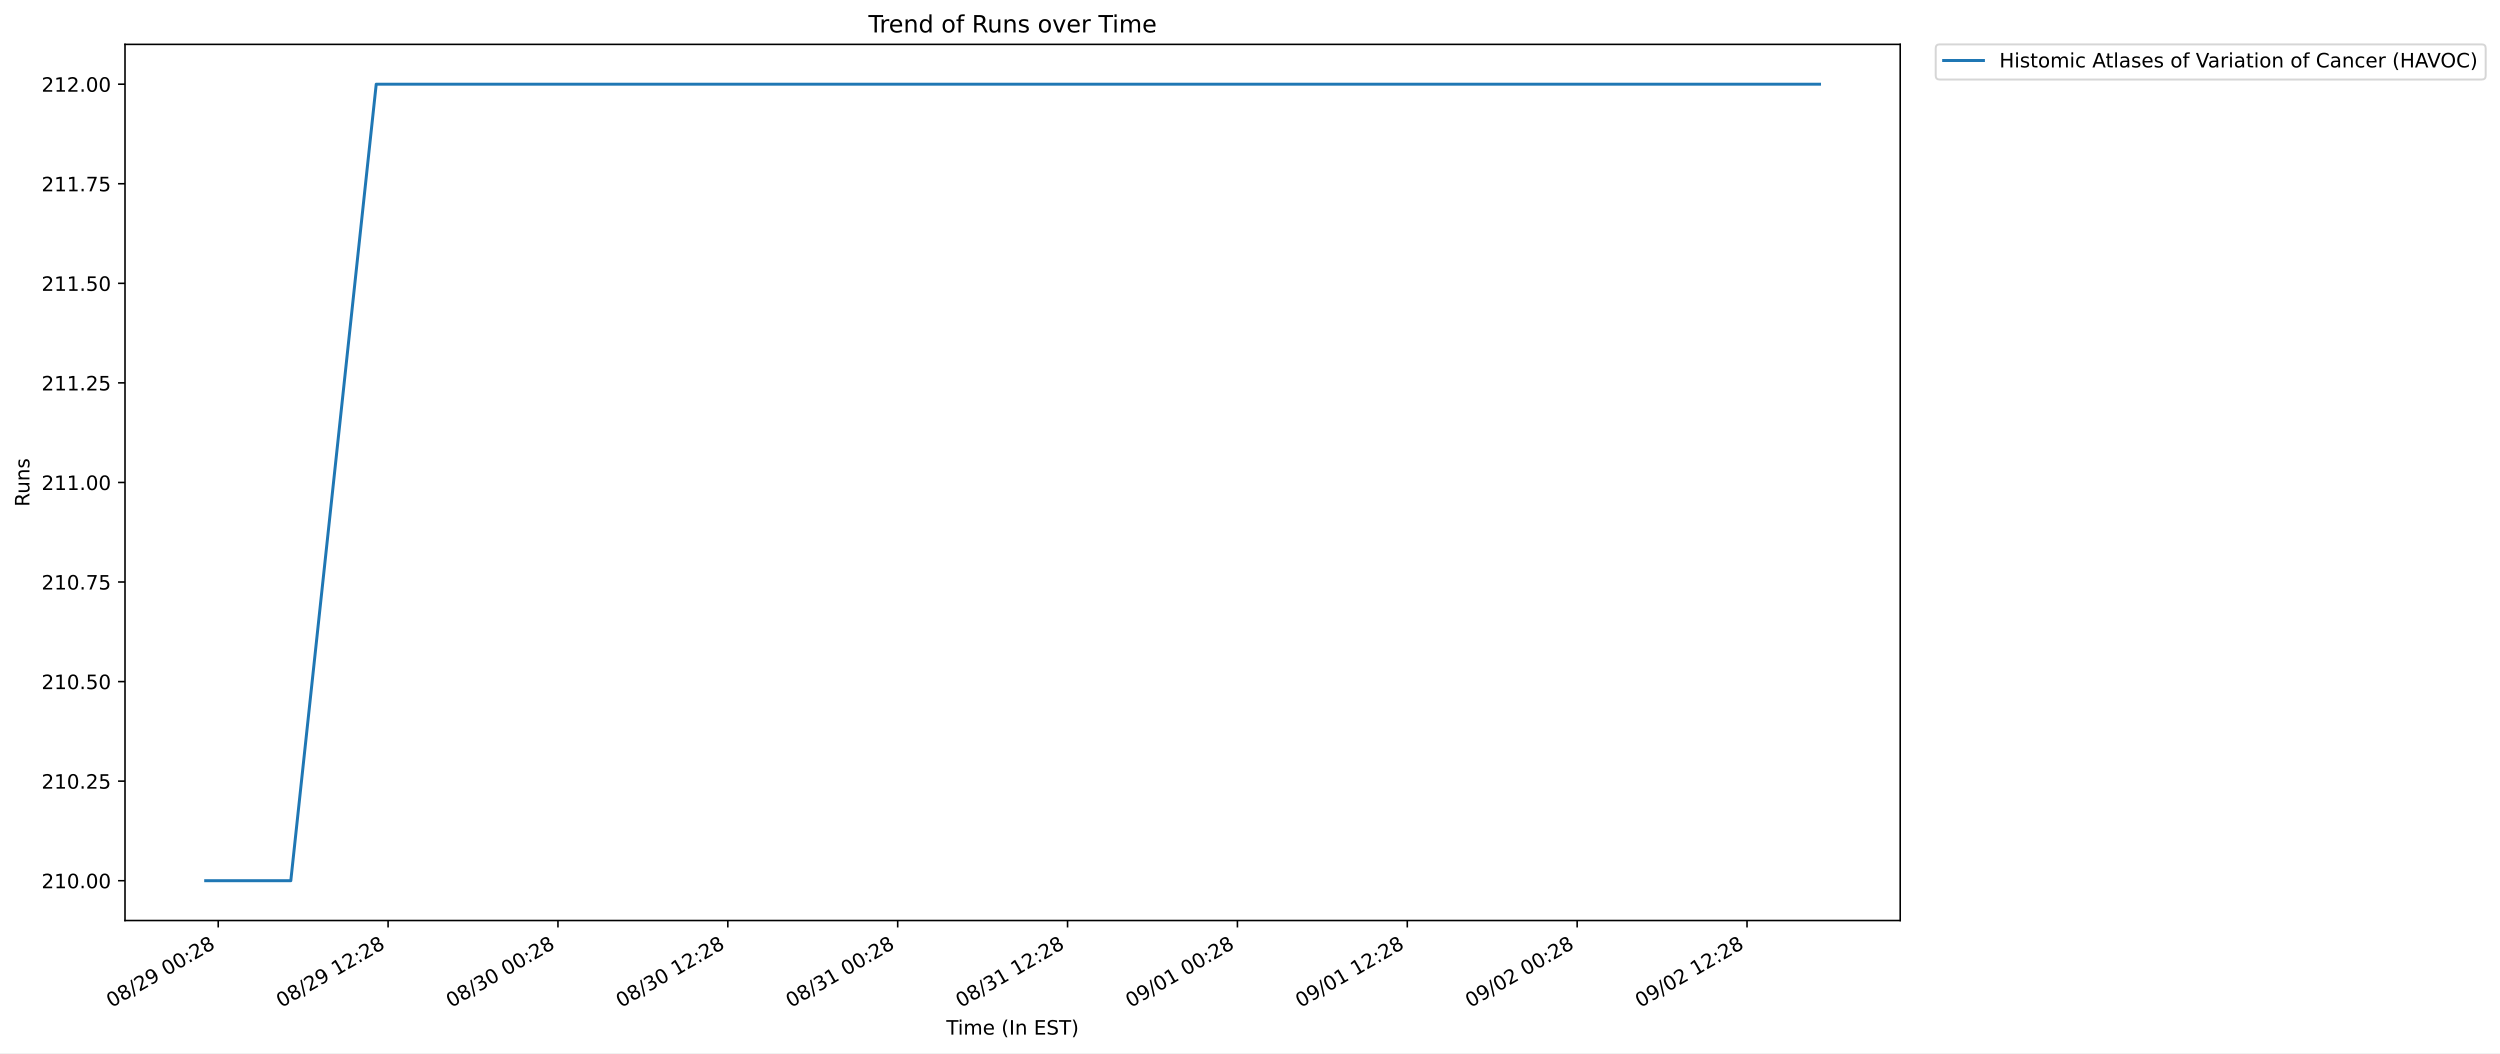
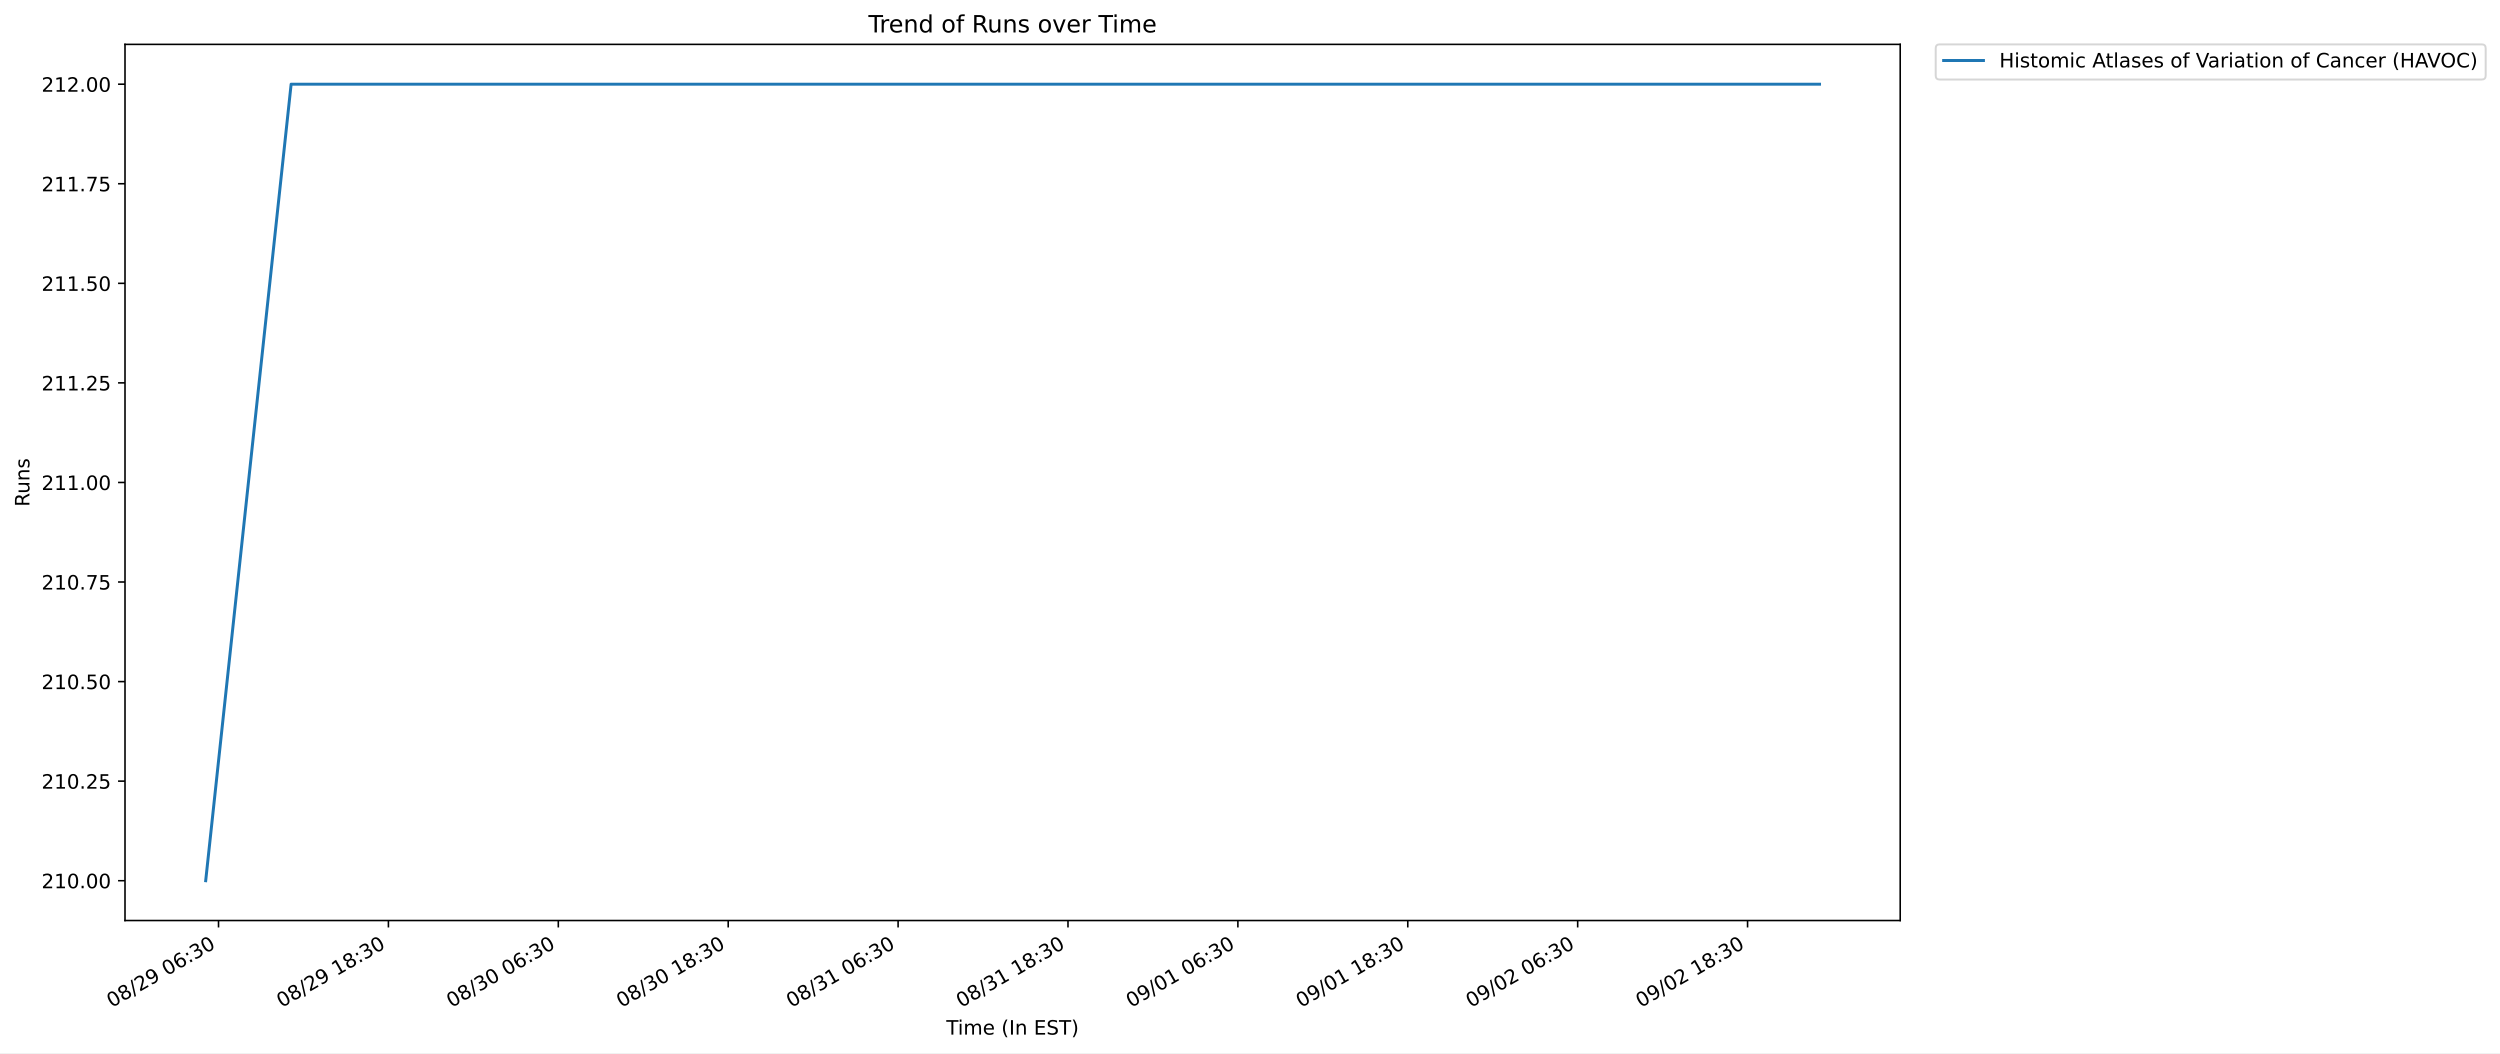
<svg xmlns="http://www.w3.org/2000/svg" xmlns:xlink="http://www.w3.org/1999/xlink" width="1257.323pt" height="529.626pt" viewBox="0 0 1257.323 529.626" version="1.1">
  <defs>
    <style type="text/css">*{stroke-linejoin: round; stroke-linecap: butt}</style>
  </defs>
  <g id="figure_1">
    <g id="patch_1">
      <path d="M 0 529.626  L 1257.323 529.626  L 1257.323 0  L 0 0  z " style="fill: #ffffff" />
    </g>
    <g id="axes_1">
      <g id="patch_2">
        <path d="M 62.869 462.958  L 955.669 462.958  L 955.669 22.318  L 62.869 22.318  z " style="fill: #ffffff" />
      </g>
      <g id="matplotlib.axis_1">
        <g id="xtick_1">
          <g id="line2d_1">
            <defs>
-               <path id="mb507894d4e" d="M 0 0  L 0 3.5  " style="stroke: #000000; stroke-width: 0.8" />
+               <path id="me6404ac6c0" d="M 0 0  L 0 3.5  " style="stroke: #000000; stroke-width: 0.8" />
            </defs>
            <g>
-               <use xlink:href="#mb507894d4e" x="109.75" y="462.958" style="stroke: #000000; stroke-width: 0.8" />
+               <use xlink:href="#me6404ac6c0" x="109.9" y="462.958" style="stroke: #000000; stroke-width: 0.8" />
            </g>
          </g>
          <g id="text_1">
-             <g transform="translate(56.0425 506.9464) rotate(-30) scale(0.1 -0.1)">
+             <g transform="translate(56.19277 506.9464) rotate(-30) scale(0.1 -0.1)">
              <defs>
                <path id="DejaVuSans-30" d="M 2034 4250  Q 1547 4250 1301 3770  Q 1056 3291 1056 2328  Q 1056 1369 1301 889  Q 1547 409 2034 409  Q 2525 409 2770 889  Q 3016 1369 3016 2328  Q 3016 3291 2770 3770  Q 2525 4250 2034 4250  z M 2034 4750  Q 2819 4750 3233 4129  Q 3647 3509 3647 2328  Q 3647 1150 3233 529  Q 2819 -91 2034 -91  Q 1250 -91 836 529  Q 422 1150 422 2328  Q 422 3509 836 4129  Q 1250 4750 2034 4750  z " transform="scale(0.015625)" />
                <path id="DejaVuSans-38" d="M 2034 2216  Q 1584 2216 1326 1975  Q 1069 1734 1069 1313  Q 1069 891 1326 650  Q 1584 409 2034 409  Q 2484 409 2743 651  Q 3003 894 3003 1313  Q 3003 1734 2745 1975  Q 2488 2216 2034 2216  z M 1403 2484  Q 997 2584 770 2862  Q 544 3141 544 3541  Q 544 4100 942 4425  Q 1341 4750 2034 4750  Q 2731 4750 3128 4425  Q 3525 4100 3525 3541  Q 3525 3141 3298 2862  Q 3072 2584 2669 2484  Q 3125 2378 3379 2068  Q 3634 1759 3634 1313  Q 3634 634 3220 271  Q 2806 -91 2034 -91  Q 1263 -91 848 271  Q 434 634 434 1313  Q 434 1759 690 2068  Q 947 2378 1403 2484  z M 1172 3481  Q 1172 3119 1398 2916  Q 1625 2713 2034 2713  Q 2441 2713 2670 2916  Q 2900 3119 2900 3481  Q 2900 3844 2670 4047  Q 2441 4250 2034 4250  Q 1625 4250 1398 4047  Q 1172 3844 1172 3481  z " transform="scale(0.015625)" />
                <path id="DejaVuSans-2f" d="M 1625 4666  L 2156 4666  L 531 -594  L 0 -594  L 1625 4666  z " transform="scale(0.015625)" />
                <path id="DejaVuSans-32" d="M 1228 531  L 3431 531  L 3431 0  L 469 0  L 469 531  Q 828 903 1448 1529  Q 2069 2156 2228 2338  Q 2531 2678 2651 2914  Q 2772 3150 2772 3378  Q 2772 3750 2511 3984  Q 2250 4219 1831 4219  Q 1534 4219 1204 4116  Q 875 4013 500 3803  L 500 4441  Q 881 4594 1212 4672  Q 1544 4750 1819 4750  Q 2544 4750 2975 4387  Q 3406 4025 3406 3419  Q 3406 3131 3298 2873  Q 3191 2616 2906 2266  Q 2828 2175 2409 1742  Q 1991 1309 1228 531  z " transform="scale(0.015625)" />
                <path id="DejaVuSans-39" d="M 703 97  L 703 672  Q 941 559 1184 500  Q 1428 441 1663 441  Q 2288 441 2617 861  Q 2947 1281 2994 2138  Q 2813 1869 2534 1725  Q 2256 1581 1919 1581  Q 1219 1581 811 2004  Q 403 2428 403 3163  Q 403 3881 828 4315  Q 1253 4750 1959 4750  Q 2769 4750 3195 4129  Q 3622 3509 3622 2328  Q 3622 1225 3098 567  Q 2575 -91 1691 -91  Q 1453 -91 1209 -44  Q 966 3 703 97  z M 1959 2075  Q 2384 2075 2632 2365  Q 2881 2656 2881 3163  Q 2881 3666 2632 3958  Q 2384 4250 1959 4250  Q 1534 4250 1286 3958  Q 1038 3666 1038 3163  Q 1038 2656 1286 2365  Q 1534 2075 1959 2075  z " transform="scale(0.015625)" />
                <path id="DejaVuSans-20" transform="scale(0.015625)" />
+                 <path id="DejaVuSans-36" d="M 2113 2584  Q 1688 2584 1439 2293  Q 1191 2003 1191 1497  Q 1191 994 1439 701  Q 1688 409 2113 409  Q 2538 409 2786 701  Q 3034 994 3034 1497  Q 3034 2003 2786 2293  Q 2538 2584 2113 2584  z M 3366 4563  L 3366 3988  Q 3128 4100 2886 4159  Q 2644 4219 2406 4219  Q 1781 4219 1451 3797  Q 1122 3375 1075 2522  Q 1259 2794 1537 2939  Q 1816 3084 2150 3084  Q 2853 3084 3261 2657  Q 3669 2231 3669 1497  Q 3669 778 3244 343  Q 2819 -91 2113 -91  Q 1303 -91 875 529  Q 447 1150 447 2328  Q 447 3434 972 4092  Q 1497 4750 2381 4750  Q 2619 4750 2861 4703  Q 3103 4656 3366 4563  z " transform="scale(0.015625)" />
                <path id="DejaVuSans-3a" d="M 750 794  L 1409 794  L 1409 0  L 750 0  L 750 794  z M 750 3309  L 1409 3309  L 1409 2516  L 750 2516  L 750 3309  z " transform="scale(0.015625)" />
+                 <path id="DejaVuSans-33" d="M 2597 2516  Q 3050 2419 3304 2112  Q 3559 1806 3559 1356  Q 3559 666 3084 287  Q 2609 -91 1734 -91  Q 1441 -91 1130 -33  Q 819 25 488 141  L 488 750  Q 750 597 1062 519  Q 1375 441 1716 441  Q 2309 441 2620 675  Q 2931 909 2931 1356  Q 2931 1769 2642 2001  Q 2353 2234 1838 2234  L 1294 2234  L 1294 2753  L 1863 2753  Q 2328 2753 2575 2939  Q 2822 3125 2822 3475  Q 2822 3834 2567 4026  Q 2313 4219 1838 4219  Q 1578 4219 1281 4162  Q 984 4106 628 3988  L 628 4550  Q 988 4650 1302 4700  Q 1616 4750 1894 4750  Q 2613 4750 3031 4423  Q 3450 4097 3450 3541  Q 3450 3153 3228 2886  Q 3006 2619 2597 2516  z " transform="scale(0.015625)" />
              </defs>
              <use xlink:href="#DejaVuSans-30" />
              <use xlink:href="#DejaVuSans-38" x="63.623" />
              <use xlink:href="#DejaVuSans-2f" x="127.246" />
              <use xlink:href="#DejaVuSans-32" x="160.938" />
              <use xlink:href="#DejaVuSans-39" x="224.561" />
              <use xlink:href="#DejaVuSans-20" x="288.184" />
              <use xlink:href="#DejaVuSans-30" x="319.971" />
-               <use xlink:href="#DejaVuSans-30" x="383.594" />
-               <use xlink:href="#DejaVuSans-3a" x="447.217" />
-               <use xlink:href="#DejaVuSans-32" x="480.908" />
-               <use xlink:href="#DejaVuSans-38" x="544.531" />
+               <use xlink:href="#DejaVuSans-36" x="383.594" />
+               <use xlink:href="#DejaVuSans-3a" x="447.217" />
+               <use xlink:href="#DejaVuSans-33" x="480.908" />
+               <use xlink:href="#DejaVuSans-30" x="544.531" />
            </g>
          </g>
        </g>
        <g id="xtick_2">
          <g id="line2d_2">
            <g>
-               <use xlink:href="#mb507894d4e" x="195.181" y="462.958" style="stroke: #000000; stroke-width: 0.8" />
+               <use xlink:href="#me6404ac6c0" x="195.345" y="462.958" style="stroke: #000000; stroke-width: 0.8" />
            </g>
          </g>
          <g id="text_2">
-             <g transform="translate(141.4735 506.9464) rotate(-30) scale(0.1 -0.1)">
+             <g transform="translate(141.6373 506.9464) rotate(-30) scale(0.1 -0.1)">
              <defs>
                <path id="DejaVuSans-31" d="M 794 531  L 1825 531  L 1825 4091  L 703 3866  L 703 4441  L 1819 4666  L 2450 4666  L 2450 531  L 3481 531  L 3481 0  L 794 0  L 794 531  z " transform="scale(0.015625)" />
              </defs>
              <use xlink:href="#DejaVuSans-30" />
              <use xlink:href="#DejaVuSans-38" x="63.623" />
              <use xlink:href="#DejaVuSans-2f" x="127.246" />
              <use xlink:href="#DejaVuSans-32" x="160.938" />
              <use xlink:href="#DejaVuSans-39" x="224.561" />
              <use xlink:href="#DejaVuSans-20" x="288.184" />
              <use xlink:href="#DejaVuSans-31" x="319.971" />
-               <use xlink:href="#DejaVuSans-32" x="383.594" />
-               <use xlink:href="#DejaVuSans-3a" x="447.217" />
-               <use xlink:href="#DejaVuSans-32" x="480.908" />
-               <use xlink:href="#DejaVuSans-38" x="544.531" />
+               <use xlink:href="#DejaVuSans-38" x="383.594" />
+               <use xlink:href="#DejaVuSans-3a" x="447.217" />
+               <use xlink:href="#DejaVuSans-33" x="480.908" />
+               <use xlink:href="#DejaVuSans-30" x="544.531" />
            </g>
          </g>
        </g>
        <g id="xtick_3">
          <g id="line2d_3">
            <g>
-               <use xlink:href="#mb507894d4e" x="280.612" y="462.958" style="stroke: #000000; stroke-width: 0.8" />
+               <use xlink:href="#me6404ac6c0" x="280.79" y="462.958" style="stroke: #000000; stroke-width: 0.8" />
            </g>
          </g>
          <g id="text_3">
-             <g transform="translate(226.9045 506.9464) rotate(-30) scale(0.1 -0.1)">
-               <defs>
-                 <path id="DejaVuSans-33" d="M 2597 2516  Q 3050 2419 3304 2112  Q 3559 1806 3559 1356  Q 3559 666 3084 287  Q 2609 -91 1734 -91  Q 1441 -91 1130 -33  Q 819 25 488 141  L 488 750  Q 750 597 1062 519  Q 1375 441 1716 441  Q 2309 441 2620 675  Q 2931 909 2931 1356  Q 2931 1769 2642 2001  Q 2353 2234 1838 2234  L 1294 2234  L 1294 2753  L 1863 2753  Q 2328 2753 2575 2939  Q 2822 3125 2822 3475  Q 2822 3834 2567 4026  Q 2313 4219 1838 4219  Q 1578 4219 1281 4162  Q 984 4106 628 3988  L 628 4550  Q 988 4650 1302 4700  Q 1616 4750 1894 4750  Q 2613 4750 3031 4423  Q 3450 4097 3450 3541  Q 3450 3153 3228 2886  Q 3006 2619 2597 2516  z " transform="scale(0.015625)" />
-               </defs>
+             <g transform="translate(227.0818 506.9464) rotate(-30) scale(0.1 -0.1)">
              <use xlink:href="#DejaVuSans-30" />
              <use xlink:href="#DejaVuSans-38" x="63.623" />
              <use xlink:href="#DejaVuSans-2f" x="127.246" />
              <use xlink:href="#DejaVuSans-33" x="160.938" />
              <use xlink:href="#DejaVuSans-30" x="224.561" />
              <use xlink:href="#DejaVuSans-20" x="288.184" />
              <use xlink:href="#DejaVuSans-30" x="319.971" />
-               <use xlink:href="#DejaVuSans-30" x="383.594" />
-               <use xlink:href="#DejaVuSans-3a" x="447.217" />
-               <use xlink:href="#DejaVuSans-32" x="480.908" />
-               <use xlink:href="#DejaVuSans-38" x="544.531" />
+               <use xlink:href="#DejaVuSans-36" x="383.594" />
+               <use xlink:href="#DejaVuSans-3a" x="447.217" />
+               <use xlink:href="#DejaVuSans-33" x="480.908" />
+               <use xlink:href="#DejaVuSans-30" x="544.531" />
            </g>
          </g>
        </g>
        <g id="xtick_4">
          <g id="line2d_4">
            <g>
-               <use xlink:href="#mb507894d4e" x="366.043" y="462.958" style="stroke: #000000; stroke-width: 0.8" />
+               <use xlink:href="#me6404ac6c0" x="366.234" y="462.958" style="stroke: #000000; stroke-width: 0.8" />
            </g>
          </g>
          <g id="text_4">
-             <g transform="translate(312.3356 506.9464) rotate(-30) scale(0.1 -0.1)">
+             <g transform="translate(312.5264 506.9464) rotate(-30) scale(0.1 -0.1)">
              <use xlink:href="#DejaVuSans-30" />
              <use xlink:href="#DejaVuSans-38" x="63.623" />
              <use xlink:href="#DejaVuSans-2f" x="127.246" />
              <use xlink:href="#DejaVuSans-33" x="160.938" />
              <use xlink:href="#DejaVuSans-30" x="224.561" />
              <use xlink:href="#DejaVuSans-20" x="288.184" />
              <use xlink:href="#DejaVuSans-31" x="319.971" />
-               <use xlink:href="#DejaVuSans-32" x="383.594" />
-               <use xlink:href="#DejaVuSans-3a" x="447.217" />
-               <use xlink:href="#DejaVuSans-32" x="480.908" />
-               <use xlink:href="#DejaVuSans-38" x="544.531" />
+               <use xlink:href="#DejaVuSans-38" x="383.594" />
+               <use xlink:href="#DejaVuSans-3a" x="447.217" />
+               <use xlink:href="#DejaVuSans-33" x="480.908" />
+               <use xlink:href="#DejaVuSans-30" x="544.531" />
            </g>
          </g>
        </g>
        <g id="xtick_5">
          <g id="line2d_5">
            <g>
-               <use xlink:href="#mb507894d4e" x="451.474" y="462.958" style="stroke: #000000; stroke-width: 0.8" />
+               <use xlink:href="#me6404ac6c0" x="451.679" y="462.958" style="stroke: #000000; stroke-width: 0.8" />
            </g>
          </g>
          <g id="text_5">
-             <g transform="translate(397.7666 506.9464) rotate(-30) scale(0.1 -0.1)">
+             <g transform="translate(397.9709 506.9464) rotate(-30) scale(0.1 -0.1)">
              <use xlink:href="#DejaVuSans-30" />
              <use xlink:href="#DejaVuSans-38" x="63.623" />
              <use xlink:href="#DejaVuSans-2f" x="127.246" />
              <use xlink:href="#DejaVuSans-33" x="160.938" />
              <use xlink:href="#DejaVuSans-31" x="224.561" />
              <use xlink:href="#DejaVuSans-20" x="288.184" />
              <use xlink:href="#DejaVuSans-30" x="319.971" />
-               <use xlink:href="#DejaVuSans-30" x="383.594" />
-               <use xlink:href="#DejaVuSans-3a" x="447.217" />
-               <use xlink:href="#DejaVuSans-32" x="480.908" />
-               <use xlink:href="#DejaVuSans-38" x="544.531" />
+               <use xlink:href="#DejaVuSans-36" x="383.594" />
+               <use xlink:href="#DejaVuSans-3a" x="447.217" />
+               <use xlink:href="#DejaVuSans-33" x="480.908" />
+               <use xlink:href="#DejaVuSans-30" x="544.531" />
            </g>
          </g>
        </g>
        <g id="xtick_6">
          <g id="line2d_6">
            <g>
-               <use xlink:href="#mb507894d4e" x="536.905" y="462.958" style="stroke: #000000; stroke-width: 0.8" />
+               <use xlink:href="#me6404ac6c0" x="537.123" y="462.958" style="stroke: #000000; stroke-width: 0.8" />
            </g>
          </g>
          <g id="text_6">
-             <g transform="translate(483.1976 506.9464) rotate(-30) scale(0.1 -0.1)">
+             <g transform="translate(483.4154 506.9464) rotate(-30) scale(0.1 -0.1)">
              <use xlink:href="#DejaVuSans-30" />
              <use xlink:href="#DejaVuSans-38" x="63.623" />
              <use xlink:href="#DejaVuSans-2f" x="127.246" />
              <use xlink:href="#DejaVuSans-33" x="160.938" />
              <use xlink:href="#DejaVuSans-31" x="224.561" />
              <use xlink:href="#DejaVuSans-20" x="288.184" />
              <use xlink:href="#DejaVuSans-31" x="319.971" />
-               <use xlink:href="#DejaVuSans-32" x="383.594" />
-               <use xlink:href="#DejaVuSans-3a" x="447.217" />
-               <use xlink:href="#DejaVuSans-32" x="480.908" />
-               <use xlink:href="#DejaVuSans-38" x="544.531" />
+               <use xlink:href="#DejaVuSans-38" x="383.594" />
+               <use xlink:href="#DejaVuSans-3a" x="447.217" />
+               <use xlink:href="#DejaVuSans-33" x="480.908" />
+               <use xlink:href="#DejaVuSans-30" x="544.531" />
            </g>
          </g>
        </g>
        <g id="xtick_7">
          <g id="line2d_7">
            <g>
-               <use xlink:href="#mb507894d4e" x="622.336" y="462.958" style="stroke: #000000; stroke-width: 0.8" />
+               <use xlink:href="#me6404ac6c0" x="622.568" y="462.958" style="stroke: #000000; stroke-width: 0.8" />
            </g>
          </g>
          <g id="text_7">
-             <g transform="translate(568.6286 506.9464) rotate(-30) scale(0.1 -0.1)">
+             <g transform="translate(568.86 506.9464) rotate(-30) scale(0.1 -0.1)">
              <use xlink:href="#DejaVuSans-30" />
              <use xlink:href="#DejaVuSans-39" x="63.623" />
              <use xlink:href="#DejaVuSans-2f" x="127.246" />
              <use xlink:href="#DejaVuSans-30" x="160.938" />
              <use xlink:href="#DejaVuSans-31" x="224.561" />
              <use xlink:href="#DejaVuSans-20" x="288.184" />
              <use xlink:href="#DejaVuSans-30" x="319.971" />
-               <use xlink:href="#DejaVuSans-30" x="383.594" />
-               <use xlink:href="#DejaVuSans-3a" x="447.217" />
-               <use xlink:href="#DejaVuSans-32" x="480.908" />
-               <use xlink:href="#DejaVuSans-38" x="544.531" />
+               <use xlink:href="#DejaVuSans-36" x="383.594" />
+               <use xlink:href="#DejaVuSans-3a" x="447.217" />
+               <use xlink:href="#DejaVuSans-33" x="480.908" />
+               <use xlink:href="#DejaVuSans-30" x="544.531" />
            </g>
          </g>
        </g>
        <g id="xtick_8">
          <g id="line2d_8">
            <g>
-               <use xlink:href="#mb507894d4e" x="707.767" y="462.958" style="stroke: #000000; stroke-width: 0.8" />
+               <use xlink:href="#me6404ac6c0" x="708.012" y="462.958" style="stroke: #000000; stroke-width: 0.8" />
            </g>
          </g>
          <g id="text_8">
-             <g transform="translate(654.0596 506.9464) rotate(-30) scale(0.1 -0.1)">
+             <g transform="translate(654.3045 506.9464) rotate(-30) scale(0.1 -0.1)">
              <use xlink:href="#DejaVuSans-30" />
              <use xlink:href="#DejaVuSans-39" x="63.623" />
              <use xlink:href="#DejaVuSans-2f" x="127.246" />
              <use xlink:href="#DejaVuSans-30" x="160.938" />
              <use xlink:href="#DejaVuSans-31" x="224.561" />
              <use xlink:href="#DejaVuSans-20" x="288.184" />
              <use xlink:href="#DejaVuSans-31" x="319.971" />
-               <use xlink:href="#DejaVuSans-32" x="383.594" />
-               <use xlink:href="#DejaVuSans-3a" x="447.217" />
-               <use xlink:href="#DejaVuSans-32" x="480.908" />
-               <use xlink:href="#DejaVuSans-38" x="544.531" />
+               <use xlink:href="#DejaVuSans-38" x="383.594" />
+               <use xlink:href="#DejaVuSans-3a" x="447.217" />
+               <use xlink:href="#DejaVuSans-33" x="480.908" />
+               <use xlink:href="#DejaVuSans-30" x="544.531" />
            </g>
          </g>
        </g>
        <g id="xtick_9">
          <g id="line2d_9">
            <g>
-               <use xlink:href="#mb507894d4e" x="793.198" y="462.958" style="stroke: #000000; stroke-width: 0.8" />
+               <use xlink:href="#me6404ac6c0" x="793.457" y="462.958" style="stroke: #000000; stroke-width: 0.8" />
            </g>
          </g>
          <g id="text_9">
-             <g transform="translate(739.4907 506.9464) rotate(-30) scale(0.1 -0.1)">
+             <g transform="translate(739.749 506.9464) rotate(-30) scale(0.1 -0.1)">
              <use xlink:href="#DejaVuSans-30" />
              <use xlink:href="#DejaVuSans-39" x="63.623" />
              <use xlink:href="#DejaVuSans-2f" x="127.246" />
              <use xlink:href="#DejaVuSans-30" x="160.938" />
              <use xlink:href="#DejaVuSans-32" x="224.561" />
              <use xlink:href="#DejaVuSans-20" x="288.184" />
              <use xlink:href="#DejaVuSans-30" x="319.971" />
-               <use xlink:href="#DejaVuSans-30" x="383.594" />
-               <use xlink:href="#DejaVuSans-3a" x="447.217" />
-               <use xlink:href="#DejaVuSans-32" x="480.908" />
-               <use xlink:href="#DejaVuSans-38" x="544.531" />
+               <use xlink:href="#DejaVuSans-36" x="383.594" />
+               <use xlink:href="#DejaVuSans-3a" x="447.217" />
+               <use xlink:href="#DejaVuSans-33" x="480.908" />
+               <use xlink:href="#DejaVuSans-30" x="544.531" />
            </g>
          </g>
        </g>
        <g id="xtick_10">
          <g id="line2d_10">
            <g>
-               <use xlink:href="#mb507894d4e" x="878.629" y="462.958" style="stroke: #000000; stroke-width: 0.8" />
+               <use xlink:href="#me6404ac6c0" x="878.901" y="462.958" style="stroke: #000000; stroke-width: 0.8" />
            </g>
          </g>
          <g id="text_10">
-             <g transform="translate(824.9217 506.9464) rotate(-30) scale(0.1 -0.1)">
+             <g transform="translate(825.1935 506.9464) rotate(-30) scale(0.1 -0.1)">
              <use xlink:href="#DejaVuSans-30" />
              <use xlink:href="#DejaVuSans-39" x="63.623" />
              <use xlink:href="#DejaVuSans-2f" x="127.246" />
              <use xlink:href="#DejaVuSans-30" x="160.938" />
              <use xlink:href="#DejaVuSans-32" x="224.561" />
              <use xlink:href="#DejaVuSans-20" x="288.184" />
              <use xlink:href="#DejaVuSans-31" x="319.971" />
-               <use xlink:href="#DejaVuSans-32" x="383.594" />
-               <use xlink:href="#DejaVuSans-3a" x="447.217" />
-               <use xlink:href="#DejaVuSans-32" x="480.908" />
-               <use xlink:href="#DejaVuSans-38" x="544.531" />
+               <use xlink:href="#DejaVuSans-38" x="383.594" />
+               <use xlink:href="#DejaVuSans-3a" x="447.217" />
+               <use xlink:href="#DejaVuSans-33" x="480.908" />
+               <use xlink:href="#DejaVuSans-30" x="544.531" />
            </g>
          </g>
        </g>
        <g id="text_11">
          <g transform="translate(475.9242 520.3459) scale(0.1 -0.1)">
            <defs>
              <path id="DejaVuSans-54" d="M -19 4666  L 3928 4666  L 3928 4134  L 2272 4134  L 2272 0  L 1638 0  L 1638 4134  L -19 4134  L -19 4666  z " transform="scale(0.015625)" />
              <path id="DejaVuSans-69" d="M 603 3500  L 1178 3500  L 1178 0  L 603 0  L 603 3500  z M 603 4863  L 1178 4863  L 1178 4134  L 603 4134  L 603 4863  z " transform="scale(0.015625)" />
              <path id="DejaVuSans-6d" d="M 3328 2828  Q 3544 3216 3844 3400  Q 4144 3584 4550 3584  Q 5097 3584 5394 3201  Q 5691 2819 5691 2113  L 5691 0  L 5113 0  L 5113 2094  Q 5113 2597 4934 2840  Q 4756 3084 4391 3084  Q 3944 3084 3684 2787  Q 3425 2491 3425 1978  L 3425 0  L 2847 0  L 2847 2094  Q 2847 2600 2669 2842  Q 2491 3084 2119 3084  Q 1678 3084 1418 2786  Q 1159 2488 1159 1978  L 1159 0  L 581 0  L 581 3500  L 1159 3500  L 1159 2956  Q 1356 3278 1631 3431  Q 1906 3584 2284 3584  Q 2666 3584 2933 3390  Q 3200 3197 3328 2828  z " transform="scale(0.015625)" />
              <path id="DejaVuSans-65" d="M 3597 1894  L 3597 1613  L 953 1613  Q 991 1019 1311 708  Q 1631 397 2203 397  Q 2534 397 2845 478  Q 3156 559 3463 722  L 3463 178  Q 3153 47 2828 -22  Q 2503 -91 2169 -91  Q 1331 -91 842 396  Q 353 884 353 1716  Q 353 2575 817 3079  Q 1281 3584 2069 3584  Q 2775 3584 3186 3129  Q 3597 2675 3597 1894  z M 3022 2063  Q 3016 2534 2758 2815  Q 2500 3097 2075 3097  Q 1594 3097 1305 2825  Q 1016 2553 972 2059  L 3022 2063  z " transform="scale(0.015625)" />
              <path id="DejaVuSans-28" d="M 1984 4856  Q 1566 4138 1362 3434  Q 1159 2731 1159 2009  Q 1159 1288 1364 580  Q 1569 -128 1984 -844  L 1484 -844  Q 1016 -109 783 600  Q 550 1309 550 2009  Q 550 2706 781 3412  Q 1013 4119 1484 4856  L 1984 4856  z " transform="scale(0.015625)" />
              <path id="DejaVuSans-49" d="M 628 4666  L 1259 4666  L 1259 0  L 628 0  L 628 4666  z " transform="scale(0.015625)" />
              <path id="DejaVuSans-6e" d="M 3513 2113  L 3513 0  L 2938 0  L 2938 2094  Q 2938 2591 2744 2837  Q 2550 3084 2163 3084  Q 1697 3084 1428 2787  Q 1159 2491 1159 1978  L 1159 0  L 581 0  L 581 3500  L 1159 3500  L 1159 2956  Q 1366 3272 1645 3428  Q 1925 3584 2291 3584  Q 2894 3584 3203 3211  Q 3513 2838 3513 2113  z " transform="scale(0.015625)" />
              <path id="DejaVuSans-45" d="M 628 4666  L 3578 4666  L 3578 4134  L 1259 4134  L 1259 2753  L 3481 2753  L 3481 2222  L 1259 2222  L 1259 531  L 3634 531  L 3634 0  L 628 0  L 628 4666  z " transform="scale(0.015625)" />
              <path id="DejaVuSans-53" d="M 3425 4513  L 3425 3897  Q 3066 4069 2747 4153  Q 2428 4238 2131 4238  Q 1616 4238 1336 4038  Q 1056 3838 1056 3469  Q 1056 3159 1242 3001  Q 1428 2844 1947 2747  L 2328 2669  Q 3034 2534 3370 2195  Q 3706 1856 3706 1288  Q 3706 609 3251 259  Q 2797 -91 1919 -91  Q 1588 -91 1214 -16  Q 841 59 441 206  L 441 856  Q 825 641 1194 531  Q 1563 422 1919 422  Q 2459 422 2753 634  Q 3047 847 3047 1241  Q 3047 1584 2836 1778  Q 2625 1972 2144 2069  L 1759 2144  Q 1053 2284 737 2584  Q 422 2884 422 3419  Q 422 4038 858 4394  Q 1294 4750 2059 4750  Q 2388 4750 2728 4690  Q 3069 4631 3425 4513  z " transform="scale(0.015625)" />
              <path id="DejaVuSans-29" d="M 513 4856  L 1013 4856  Q 1481 4119 1714 3412  Q 1947 2706 1947 2009  Q 1947 1309 1714 600  Q 1481 -109 1013 -844  L 513 -844  Q 928 -128 1133 580  Q 1338 1288 1338 2009  Q 1338 2731 1133 3434  Q 928 4138 513 4856  z " transform="scale(0.015625)" />
            </defs>
            <use xlink:href="#DejaVuSans-54" />
            <use xlink:href="#DejaVuSans-69" x="57.959" />
            <use xlink:href="#DejaVuSans-6d" x="85.742" />
            <use xlink:href="#DejaVuSans-65" x="183.154" />
            <use xlink:href="#DejaVuSans-20" x="244.678" />
            <use xlink:href="#DejaVuSans-28" x="276.465" />
            <use xlink:href="#DejaVuSans-49" x="315.479" />
            <use xlink:href="#DejaVuSans-6e" x="344.971" />
            <use xlink:href="#DejaVuSans-20" x="408.35" />
            <use xlink:href="#DejaVuSans-45" x="440.137" />
            <use xlink:href="#DejaVuSans-53" x="503.32" />
            <use xlink:href="#DejaVuSans-54" x="566.797" />
            <use xlink:href="#DejaVuSans-29" x="627.881" />
          </g>
        </g>
      </g>
      <g id="matplotlib.axis_2">
        <g id="ytick_1">
          <g id="line2d_11">
            <defs>
-               <path id="m76278f53d5" d="M 0 0  L -3.5 0  " style="stroke: #000000; stroke-width: 0.8" />
+               <path id="m4844abae8c" d="M 0 0  L -3.5 0  " style="stroke: #000000; stroke-width: 0.8" />
            </defs>
            <g>
-               <use xlink:href="#m76278f53d5" x="62.869" y="442.929" style="stroke: #000000; stroke-width: 0.8" />
+               <use xlink:href="#m4844abae8c" x="62.869" y="442.929" style="stroke: #000000; stroke-width: 0.8" />
            </g>
          </g>
          <g id="text_12">
            <g transform="translate(20.87813 446.7283) scale(0.1 -0.1)">
              <defs>
                <path id="DejaVuSans-2e" d="M 684 794  L 1344 794  L 1344 0  L 684 0  L 684 794  z " transform="scale(0.015625)" />
              </defs>
              <use xlink:href="#DejaVuSans-32" />
              <use xlink:href="#DejaVuSans-31" x="63.623" />
              <use xlink:href="#DejaVuSans-30" x="127.246" />
              <use xlink:href="#DejaVuSans-2e" x="190.869" />
              <use xlink:href="#DejaVuSans-30" x="222.656" />
              <use xlink:href="#DejaVuSans-30" x="286.279" />
            </g>
          </g>
        </g>
        <g id="ytick_2">
          <g id="line2d_12">
            <g>
-               <use xlink:href="#m76278f53d5" x="62.869" y="392.856" style="stroke: #000000; stroke-width: 0.8" />
+               <use xlink:href="#m4844abae8c" x="62.869" y="392.856" style="stroke: #000000; stroke-width: 0.8" />
            </g>
          </g>
          <g id="text_13">
            <g transform="translate(20.87813 396.6555) scale(0.1 -0.1)">
              <defs>
                <path id="DejaVuSans-35" d="M 691 4666  L 3169 4666  L 3169 4134  L 1269 4134  L 1269 2991  Q 1406 3038 1543 3061  Q 1681 3084 1819 3084  Q 2600 3084 3056 2656  Q 3513 2228 3513 1497  Q 3513 744 3044 326  Q 2575 -91 1722 -91  Q 1428 -91 1123 -41  Q 819 9 494 109  L 494 744  Q 775 591 1075 516  Q 1375 441 1709 441  Q 2250 441 2565 725  Q 2881 1009 2881 1497  Q 2881 1984 2565 2268  Q 2250 2553 1709 2553  Q 1456 2553 1204 2497  Q 953 2441 691 2322  L 691 4666  z " transform="scale(0.015625)" />
              </defs>
              <use xlink:href="#DejaVuSans-32" />
              <use xlink:href="#DejaVuSans-31" x="63.623" />
              <use xlink:href="#DejaVuSans-30" x="127.246" />
              <use xlink:href="#DejaVuSans-2e" x="190.869" />
              <use xlink:href="#DejaVuSans-32" x="222.656" />
              <use xlink:href="#DejaVuSans-35" x="286.279" />
            </g>
          </g>
        </g>
        <g id="ytick_3">
          <g id="line2d_13">
            <g>
-               <use xlink:href="#m76278f53d5" x="62.869" y="342.784" style="stroke: #000000; stroke-width: 0.8" />
+               <use xlink:href="#m4844abae8c" x="62.869" y="342.784" style="stroke: #000000; stroke-width: 0.8" />
            </g>
          </g>
          <g id="text_14">
            <g transform="translate(20.87813 346.5828) scale(0.1 -0.1)">
              <use xlink:href="#DejaVuSans-32" />
              <use xlink:href="#DejaVuSans-31" x="63.623" />
              <use xlink:href="#DejaVuSans-30" x="127.246" />
              <use xlink:href="#DejaVuSans-2e" x="190.869" />
              <use xlink:href="#DejaVuSans-35" x="222.656" />
              <use xlink:href="#DejaVuSans-30" x="286.279" />
            </g>
          </g>
        </g>
        <g id="ytick_4">
          <g id="line2d_14">
            <g>
-               <use xlink:href="#m76278f53d5" x="62.869" y="292.711" style="stroke: #000000; stroke-width: 0.8" />
+               <use xlink:href="#m4844abae8c" x="62.869" y="292.711" style="stroke: #000000; stroke-width: 0.8" />
            </g>
          </g>
          <g id="text_15">
            <g transform="translate(20.87813 296.5101) scale(0.1 -0.1)">
              <defs>
                <path id="DejaVuSans-37" d="M 525 4666  L 3525 4666  L 3525 4397  L 1831 0  L 1172 0  L 2766 4134  L 525 4134  L 525 4666  z " transform="scale(0.015625)" />
              </defs>
              <use xlink:href="#DejaVuSans-32" />
              <use xlink:href="#DejaVuSans-31" x="63.623" />
              <use xlink:href="#DejaVuSans-30" x="127.246" />
              <use xlink:href="#DejaVuSans-2e" x="190.869" />
              <use xlink:href="#DejaVuSans-37" x="222.656" />
              <use xlink:href="#DejaVuSans-35" x="286.279" />
            </g>
          </g>
        </g>
        <g id="ytick_5">
          <g id="line2d_15">
            <g>
-               <use xlink:href="#m76278f53d5" x="62.869" y="242.638" style="stroke: #000000; stroke-width: 0.8" />
+               <use xlink:href="#m4844abae8c" x="62.869" y="242.638" style="stroke: #000000; stroke-width: 0.8" />
            </g>
          </g>
          <g id="text_16">
            <g transform="translate(20.87813 246.4373) scale(0.1 -0.1)">
              <use xlink:href="#DejaVuSans-32" />
              <use xlink:href="#DejaVuSans-31" x="63.623" />
              <use xlink:href="#DejaVuSans-31" x="127.246" />
              <use xlink:href="#DejaVuSans-2e" x="190.869" />
              <use xlink:href="#DejaVuSans-30" x="222.656" />
              <use xlink:href="#DejaVuSans-30" x="286.279" />
            </g>
          </g>
        </g>
        <g id="ytick_6">
          <g id="line2d_16">
            <g>
-               <use xlink:href="#m76278f53d5" x="62.869" y="192.565" style="stroke: #000000; stroke-width: 0.8" />
+               <use xlink:href="#m4844abae8c" x="62.869" y="192.565" style="stroke: #000000; stroke-width: 0.8" />
            </g>
          </g>
          <g id="text_17">
            <g transform="translate(20.87813 196.3646) scale(0.1 -0.1)">
              <use xlink:href="#DejaVuSans-32" />
              <use xlink:href="#DejaVuSans-31" x="63.623" />
              <use xlink:href="#DejaVuSans-31" x="127.246" />
              <use xlink:href="#DejaVuSans-2e" x="190.869" />
              <use xlink:href="#DejaVuSans-32" x="222.656" />
              <use xlink:href="#DejaVuSans-35" x="286.279" />
            </g>
          </g>
        </g>
        <g id="ytick_7">
          <g id="line2d_17">
            <g>
-               <use xlink:href="#m76278f53d5" x="62.869" y="142.493" style="stroke: #000000; stroke-width: 0.8" />
+               <use xlink:href="#m4844abae8c" x="62.869" y="142.493" style="stroke: #000000; stroke-width: 0.8" />
            </g>
          </g>
          <g id="text_18">
            <g transform="translate(20.87813 146.2919) scale(0.1 -0.1)">
              <use xlink:href="#DejaVuSans-32" />
              <use xlink:href="#DejaVuSans-31" x="63.623" />
              <use xlink:href="#DejaVuSans-31" x="127.246" />
              <use xlink:href="#DejaVuSans-2e" x="190.869" />
              <use xlink:href="#DejaVuSans-35" x="222.656" />
              <use xlink:href="#DejaVuSans-30" x="286.279" />
            </g>
          </g>
        </g>
        <g id="ytick_8">
          <g id="line2d_18">
            <g>
-               <use xlink:href="#m76278f53d5" x="62.869" y="92.42" style="stroke: #000000; stroke-width: 0.8" />
+               <use xlink:href="#m4844abae8c" x="62.869" y="92.42" style="stroke: #000000; stroke-width: 0.8" />
            </g>
          </g>
          <g id="text_19">
            <g transform="translate(20.87813 96.21916) scale(0.1 -0.1)">
              <use xlink:href="#DejaVuSans-32" />
              <use xlink:href="#DejaVuSans-31" x="63.623" />
              <use xlink:href="#DejaVuSans-31" x="127.246" />
              <use xlink:href="#DejaVuSans-2e" x="190.869" />
              <use xlink:href="#DejaVuSans-37" x="222.656" />
              <use xlink:href="#DejaVuSans-35" x="286.279" />
            </g>
          </g>
        </g>
        <g id="ytick_9">
          <g id="line2d_19">
            <g>
-               <use xlink:href="#m76278f53d5" x="62.869" y="42.347" style="stroke: #000000; stroke-width: 0.8" />
+               <use xlink:href="#m4844abae8c" x="62.869" y="42.347" style="stroke: #000000; stroke-width: 0.8" />
            </g>
          </g>
          <g id="text_20">
            <g transform="translate(20.87813 46.14643) scale(0.1 -0.1)">
              <use xlink:href="#DejaVuSans-32" />
              <use xlink:href="#DejaVuSans-31" x="63.623" />
              <use xlink:href="#DejaVuSans-32" x="127.246" />
              <use xlink:href="#DejaVuSans-2e" x="190.869" />
              <use xlink:href="#DejaVuSans-30" x="222.656" />
              <use xlink:href="#DejaVuSans-30" x="286.279" />
            </g>
          </g>
        </g>
        <g id="text_21">
          <g transform="translate(14.79844 254.8295) rotate(-90) scale(0.1 -0.1)">
            <defs>
              <path id="DejaVuSans-52" d="M 2841 2188  Q 3044 2119 3236 1894  Q 3428 1669 3622 1275  L 4263 0  L 3584 0  L 2988 1197  Q 2756 1666 2539 1819  Q 2322 1972 1947 1972  L 1259 1972  L 1259 0  L 628 0  L 628 4666  L 2053 4666  Q 2853 4666 3247 4331  Q 3641 3997 3641 3322  Q 3641 2881 3436 2590  Q 3231 2300 2841 2188  z M 1259 4147  L 1259 2491  L 2053 2491  Q 2509 2491 2742 2702  Q 2975 2913 2975 3322  Q 2975 3731 2742 3939  Q 2509 4147 2053 4147  L 1259 4147  z " transform="scale(0.015625)" />
              <path id="DejaVuSans-75" d="M 544 1381  L 544 3500  L 1119 3500  L 1119 1403  Q 1119 906 1312 657  Q 1506 409 1894 409  Q 2359 409 2629 706  Q 2900 1003 2900 1516  L 2900 3500  L 3475 3500  L 3475 0  L 2900 0  L 2900 538  Q 2691 219 2414 64  Q 2138 -91 1772 -91  Q 1169 -91 856 284  Q 544 659 544 1381  z M 1991 3584  L 1991 3584  z " transform="scale(0.015625)" />
              <path id="DejaVuSans-73" d="M 2834 3397  L 2834 2853  Q 2591 2978 2328 3040  Q 2066 3103 1784 3103  Q 1356 3103 1142 2972  Q 928 2841 928 2578  Q 928 2378 1081 2264  Q 1234 2150 1697 2047  L 1894 2003  Q 2506 1872 2764 1633  Q 3022 1394 3022 966  Q 3022 478 2636 193  Q 2250 -91 1575 -91  Q 1294 -91 989 -36  Q 684 19 347 128  L 347 722  Q 666 556 975 473  Q 1284 391 1588 391  Q 1994 391 2212 530  Q 2431 669 2431 922  Q 2431 1156 2273 1281  Q 2116 1406 1581 1522  L 1381 1569  Q 847 1681 609 1914  Q 372 2147 372 2553  Q 372 3047 722 3315  Q 1072 3584 1716 3584  Q 2034 3584 2315 3537  Q 2597 3491 2834 3397  z " transform="scale(0.015625)" />
            </defs>
            <use xlink:href="#DejaVuSans-52" />
            <use xlink:href="#DejaVuSans-75" x="64.982" />
            <use xlink:href="#DejaVuSans-6e" x="128.361" />
            <use xlink:href="#DejaVuSans-73" x="191.74" />
          </g>
        </g>
      </g>
      <g id="line2d_20">
-         <path d="M 103.451 442.929  L 146.254 442.929  L 189.215 42.347  L 231.615 42.347  L 274.356 42.347  L 317.051 42.347  L 360.058 42.347  L 402.477 42.347  L 445.186 42.347  L 487.947 42.347  L 531.008 42.347  L 573.308 42.347  L 616.048 42.347  L 658.785 42.347  L 701.834 42.347  L 744.222 42.347  L 786.921 42.347  L 829.615 42.347  L 872.408 42.347  L 915.087 42.347  " clip-path="url(#p015bde7ca8)" style="fill: none; stroke: #1f77b4; stroke-width: 1.5; stroke-linecap: square" />
+         <path d="M 103.451 442.929  L 146.418 42.347  L 188.825 42.347  L 231.572 42.347  L 274.275 42.347  L 317.288 42.347  L 359.714 42.347  L 402.43 42.347  L 445.197 42.347  L 488.265 42.347  L 530.572 42.347  L 573.319 42.347  L 616.062 42.347  L 659.118 42.347  L 701.513 42.347  L 744.218 42.347  L 786.92 42.347  L 829.72 42.347  L 872.405 42.347  L 915.087 42.347  " clip-path="url(#p6ad919f404)" style="fill: none; stroke: #1f77b4; stroke-width: 1.5; stroke-linecap: square" />
      </g>
      <g id="patch_3">
        <path d="M 62.869 462.958  L 62.869 22.318  " style="fill: none; stroke: #000000; stroke-width: 0.8; stroke-linejoin: miter; stroke-linecap: square" />
      </g>
      <g id="patch_4">
        <path d="M 955.669 462.958  L 955.669 22.318  " style="fill: none; stroke: #000000; stroke-width: 0.8; stroke-linejoin: miter; stroke-linecap: square" />
      </g>
      <g id="patch_5">
        <path d="M 62.869 462.958  L 955.669 462.958  " style="fill: none; stroke: #000000; stroke-width: 0.8; stroke-linejoin: miter; stroke-linecap: square" />
      </g>
      <g id="patch_6">
        <path d="M 62.869 22.318  L 955.669 22.318  " style="fill: none; stroke: #000000; stroke-width: 0.8; stroke-linejoin: miter; stroke-linecap: square" />
      </g>
      <g id="text_22">
        <g transform="translate(436.7522 16.31812) scale(0.12 -0.12)">
          <defs>
            <path id="DejaVuSans-72" d="M 2631 2963  Q 2534 3019 2420 3045  Q 2306 3072 2169 3072  Q 1681 3072 1420 2755  Q 1159 2438 1159 1844  L 1159 0  L 581 0  L 581 3500  L 1159 3500  L 1159 2956  Q 1341 3275 1631 3429  Q 1922 3584 2338 3584  Q 2397 3584 2469 3576  Q 2541 3569 2628 3553  L 2631 2963  z " transform="scale(0.015625)" />
            <path id="DejaVuSans-64" d="M 2906 2969  L 2906 4863  L 3481 4863  L 3481 0  L 2906 0  L 2906 525  Q 2725 213 2448 61  Q 2172 -91 1784 -91  Q 1150 -91 751 415  Q 353 922 353 1747  Q 353 2572 751 3078  Q 1150 3584 1784 3584  Q 2172 3584 2448 3432  Q 2725 3281 2906 2969  z M 947 1747  Q 947 1113 1208 752  Q 1469 391 1925 391  Q 2381 391 2643 752  Q 2906 1113 2906 1747  Q 2906 2381 2643 2742  Q 2381 3103 1925 3103  Q 1469 3103 1208 2742  Q 947 2381 947 1747  z " transform="scale(0.015625)" />
            <path id="DejaVuSans-6f" d="M 1959 3097  Q 1497 3097 1228 2736  Q 959 2375 959 1747  Q 959 1119 1226 758  Q 1494 397 1959 397  Q 2419 397 2687 759  Q 2956 1122 2956 1747  Q 2956 2369 2687 2733  Q 2419 3097 1959 3097  z M 1959 3584  Q 2709 3584 3137 3096  Q 3566 2609 3566 1747  Q 3566 888 3137 398  Q 2709 -91 1959 -91  Q 1206 -91 779 398  Q 353 888 353 1747  Q 353 2609 779 3096  Q 1206 3584 1959 3584  z " transform="scale(0.015625)" />
            <path id="DejaVuSans-66" d="M 2375 4863  L 2375 4384  L 1825 4384  Q 1516 4384 1395 4259  Q 1275 4134 1275 3809  L 1275 3500  L 2222 3500  L 2222 3053  L 1275 3053  L 1275 0  L 697 0  L 697 3053  L 147 3053  L 147 3500  L 697 3500  L 697 3744  Q 697 4328 969 4595  Q 1241 4863 1831 4863  L 2375 4863  z " transform="scale(0.015625)" />
            <path id="DejaVuSans-76" d="M 191 3500  L 800 3500  L 1894 563  L 2988 3500  L 3597 3500  L 2284 0  L 1503 0  L 191 3500  z " transform="scale(0.015625)" />
          </defs>
          <use xlink:href="#DejaVuSans-54" />
          <use xlink:href="#DejaVuSans-72" x="46.334" />
          <use xlink:href="#DejaVuSans-65" x="85.197" />
          <use xlink:href="#DejaVuSans-6e" x="146.721" />
          <use xlink:href="#DejaVuSans-64" x="210.1" />
          <use xlink:href="#DejaVuSans-20" x="273.576" />
          <use xlink:href="#DejaVuSans-6f" x="305.363" />
          <use xlink:href="#DejaVuSans-66" x="366.545" />
          <use xlink:href="#DejaVuSans-20" x="401.75" />
          <use xlink:href="#DejaVuSans-52" x="433.537" />
          <use xlink:href="#DejaVuSans-75" x="498.52" />
          <use xlink:href="#DejaVuSans-6e" x="561.898" />
          <use xlink:href="#DejaVuSans-73" x="625.277" />
          <use xlink:href="#DejaVuSans-20" x="677.377" />
          <use xlink:href="#DejaVuSans-6f" x="709.164" />
          <use xlink:href="#DejaVuSans-76" x="770.346" />
          <use xlink:href="#DejaVuSans-65" x="829.525" />
          <use xlink:href="#DejaVuSans-72" x="891.049" />
          <use xlink:href="#DejaVuSans-20" x="932.162" />
          <use xlink:href="#DejaVuSans-54" x="963.949" />
          <use xlink:href="#DejaVuSans-69" x="1021.908" />
          <use xlink:href="#DejaVuSans-6d" x="1049.691" />
          <use xlink:href="#DejaVuSans-65" x="1147.104" />
        </g>
      </g>
      <g id="legend_1">
        <g id="patch_7">
          <path d="M 975.525 39.996  L 1248.123 39.996  Q 1250.123 39.996 1250.123 37.996  L 1250.123 24.318  Q 1250.123 22.318 1248.123 22.318  L 975.525 22.318  Q 973.525 22.318 973.525 24.318  L 973.525 37.996  Q 973.525 39.996 975.525 39.996  z " style="fill: #ffffff; opacity: 0.8; stroke: #cccccc; stroke-linejoin: miter" />
        </g>
        <g id="line2d_21">
          <path d="M 977.525 30.417  L 987.525 30.417  L 997.525 30.417  " style="fill: none; stroke: #1f77b4; stroke-width: 1.5; stroke-linecap: square" />
        </g>
        <g id="text_23">
          <g transform="translate(1005.525 33.91656) scale(0.1 -0.1)">
            <defs>
              <path id="DejaVuSans-48" d="M 628 4666  L 1259 4666  L 1259 2753  L 3553 2753  L 3553 4666  L 4184 4666  L 4184 0  L 3553 0  L 3553 2222  L 1259 2222  L 1259 0  L 628 0  L 628 4666  z " transform="scale(0.015625)" />
              <path id="DejaVuSans-74" d="M 1172 4494  L 1172 3500  L 2356 3500  L 2356 3053  L 1172 3053  L 1172 1153  Q 1172 725 1289 603  Q 1406 481 1766 481  L 2356 481  L 2356 0  L 1766 0  Q 1100 0 847 248  Q 594 497 594 1153  L 594 3053  L 172 3053  L 172 3500  L 594 3500  L 594 4494  L 1172 4494  z " transform="scale(0.015625)" />
              <path id="DejaVuSans-63" d="M 3122 3366  L 3122 2828  Q 2878 2963 2633 3030  Q 2388 3097 2138 3097  Q 1578 3097 1268 2742  Q 959 2388 959 1747  Q 959 1106 1268 751  Q 1578 397 2138 397  Q 2388 397 2633 464  Q 2878 531 3122 666  L 3122 134  Q 2881 22 2623 -34  Q 2366 -91 2075 -91  Q 1284 -91 818 406  Q 353 903 353 1747  Q 353 2603 823 3093  Q 1294 3584 2113 3584  Q 2378 3584 2631 3529  Q 2884 3475 3122 3366  z " transform="scale(0.015625)" />
              <path id="DejaVuSans-41" d="M 2188 4044  L 1331 1722  L 3047 1722  L 2188 4044  z M 1831 4666  L 2547 4666  L 4325 0  L 3669 0  L 3244 1197  L 1141 1197  L 716 0  L 50 0  L 1831 4666  z " transform="scale(0.015625)" />
              <path id="DejaVuSans-6c" d="M 603 4863  L 1178 4863  L 1178 0  L 603 0  L 603 4863  z " transform="scale(0.015625)" />
              <path id="DejaVuSans-61" d="M 2194 1759  Q 1497 1759 1228 1600  Q 959 1441 959 1056  Q 959 750 1161 570  Q 1363 391 1709 391  Q 2188 391 2477 730  Q 2766 1069 2766 1631  L 2766 1759  L 2194 1759  z M 3341 1997  L 3341 0  L 2766 0  L 2766 531  Q 2569 213 2275 61  Q 1981 -91 1556 -91  Q 1019 -91 701 211  Q 384 513 384 1019  Q 384 1609 779 1909  Q 1175 2209 1959 2209  L 2766 2209  L 2766 2266  Q 2766 2663 2505 2880  Q 2244 3097 1772 3097  Q 1472 3097 1187 3025  Q 903 2953 641 2809  L 641 3341  Q 956 3463 1253 3523  Q 1550 3584 1831 3584  Q 2591 3584 2966 3190  Q 3341 2797 3341 1997  z " transform="scale(0.015625)" />
              <path id="DejaVuSans-56" d="M 1831 0  L 50 4666  L 709 4666  L 2188 738  L 3669 4666  L 4325 4666  L 2547 0  L 1831 0  z " transform="scale(0.015625)" />
              <path id="DejaVuSans-43" d="M 4122 4306  L 4122 3641  Q 3803 3938 3442 4084  Q 3081 4231 2675 4231  Q 1875 4231 1450 3742  Q 1025 3253 1025 2328  Q 1025 1406 1450 917  Q 1875 428 2675 428  Q 3081 428 3442 575  Q 3803 722 4122 1019  L 4122 359  Q 3791 134 3420 21  Q 3050 -91 2638 -91  Q 1578 -91 968 557  Q 359 1206 359 2328  Q 359 3453 968 4101  Q 1578 4750 2638 4750  Q 3056 4750 3426 4639  Q 3797 4528 4122 4306  z " transform="scale(0.015625)" />
              <path id="DejaVuSans-4f" d="M 2522 4238  Q 1834 4238 1429 3725  Q 1025 3213 1025 2328  Q 1025 1447 1429 934  Q 1834 422 2522 422  Q 3209 422 3611 934  Q 4013 1447 4013 2328  Q 4013 3213 3611 3725  Q 3209 4238 2522 4238  z M 2522 4750  Q 3503 4750 4090 4092  Q 4678 3434 4678 2328  Q 4678 1225 4090 567  Q 3503 -91 2522 -91  Q 1538 -91 948 565  Q 359 1222 359 2328  Q 359 3434 948 4092  Q 1538 4750 2522 4750  z " transform="scale(0.015625)" />
            </defs>
            <use xlink:href="#DejaVuSans-48" />
            <use xlink:href="#DejaVuSans-69" x="75.195" />
            <use xlink:href="#DejaVuSans-73" x="102.979" />
            <use xlink:href="#DejaVuSans-74" x="155.078" />
            <use xlink:href="#DejaVuSans-6f" x="194.287" />
            <use xlink:href="#DejaVuSans-6d" x="255.469" />
            <use xlink:href="#DejaVuSans-69" x="352.881" />
            <use xlink:href="#DejaVuSans-63" x="380.664" />
            <use xlink:href="#DejaVuSans-20" x="435.645" />
            <use xlink:href="#DejaVuSans-41" x="467.432" />
            <use xlink:href="#DejaVuSans-74" x="534.09" />
            <use xlink:href="#DejaVuSans-6c" x="573.299" />
            <use xlink:href="#DejaVuSans-61" x="601.082" />
            <use xlink:href="#DejaVuSans-73" x="662.361" />
            <use xlink:href="#DejaVuSans-65" x="714.461" />
            <use xlink:href="#DejaVuSans-73" x="775.984" />
            <use xlink:href="#DejaVuSans-20" x="828.084" />
            <use xlink:href="#DejaVuSans-6f" x="859.871" />
            <use xlink:href="#DejaVuSans-66" x="921.053" />
            <use xlink:href="#DejaVuSans-20" x="956.258" />
            <use xlink:href="#DejaVuSans-56" x="988.045" />
            <use xlink:href="#DejaVuSans-61" x="1048.703" />
            <use xlink:href="#DejaVuSans-72" x="1109.982" />
            <use xlink:href="#DejaVuSans-69" x="1151.096" />
            <use xlink:href="#DejaVuSans-61" x="1178.879" />
            <use xlink:href="#DejaVuSans-74" x="1240.158" />
            <use xlink:href="#DejaVuSans-69" x="1279.367" />
            <use xlink:href="#DejaVuSans-6f" x="1307.15" />
            <use xlink:href="#DejaVuSans-6e" x="1368.332" />
            <use xlink:href="#DejaVuSans-20" x="1431.711" />
            <use xlink:href="#DejaVuSans-6f" x="1463.498" />
            <use xlink:href="#DejaVuSans-66" x="1524.68" />
            <use xlink:href="#DejaVuSans-20" x="1559.885" />
            <use xlink:href="#DejaVuSans-43" x="1591.672" />
            <use xlink:href="#DejaVuSans-61" x="1661.496" />
            <use xlink:href="#DejaVuSans-6e" x="1722.775" />
            <use xlink:href="#DejaVuSans-63" x="1786.154" />
            <use xlink:href="#DejaVuSans-65" x="1841.135" />
            <use xlink:href="#DejaVuSans-72" x="1902.658" />
            <use xlink:href="#DejaVuSans-20" x="1943.771" />
            <use xlink:href="#DejaVuSans-28" x="1975.559" />
            <use xlink:href="#DejaVuSans-48" x="2014.572" />
            <use xlink:href="#DejaVuSans-41" x="2089.768" />
            <use xlink:href="#DejaVuSans-56" x="2151.801" />
            <use xlink:href="#DejaVuSans-4f" x="2218.459" />
            <use xlink:href="#DejaVuSans-43" x="2297.17" />
            <use xlink:href="#DejaVuSans-29" x="2366.994" />
          </g>
        </g>
      </g>
    </g>
  </g>
  <defs>
-     <clipPath id="p015bde7ca8">
+     <clipPath id="p6ad919f404">
      <rect x="62.869" y="22.318" width="892.8" height="440.64" />
    </clipPath>
  </defs>
</svg>
